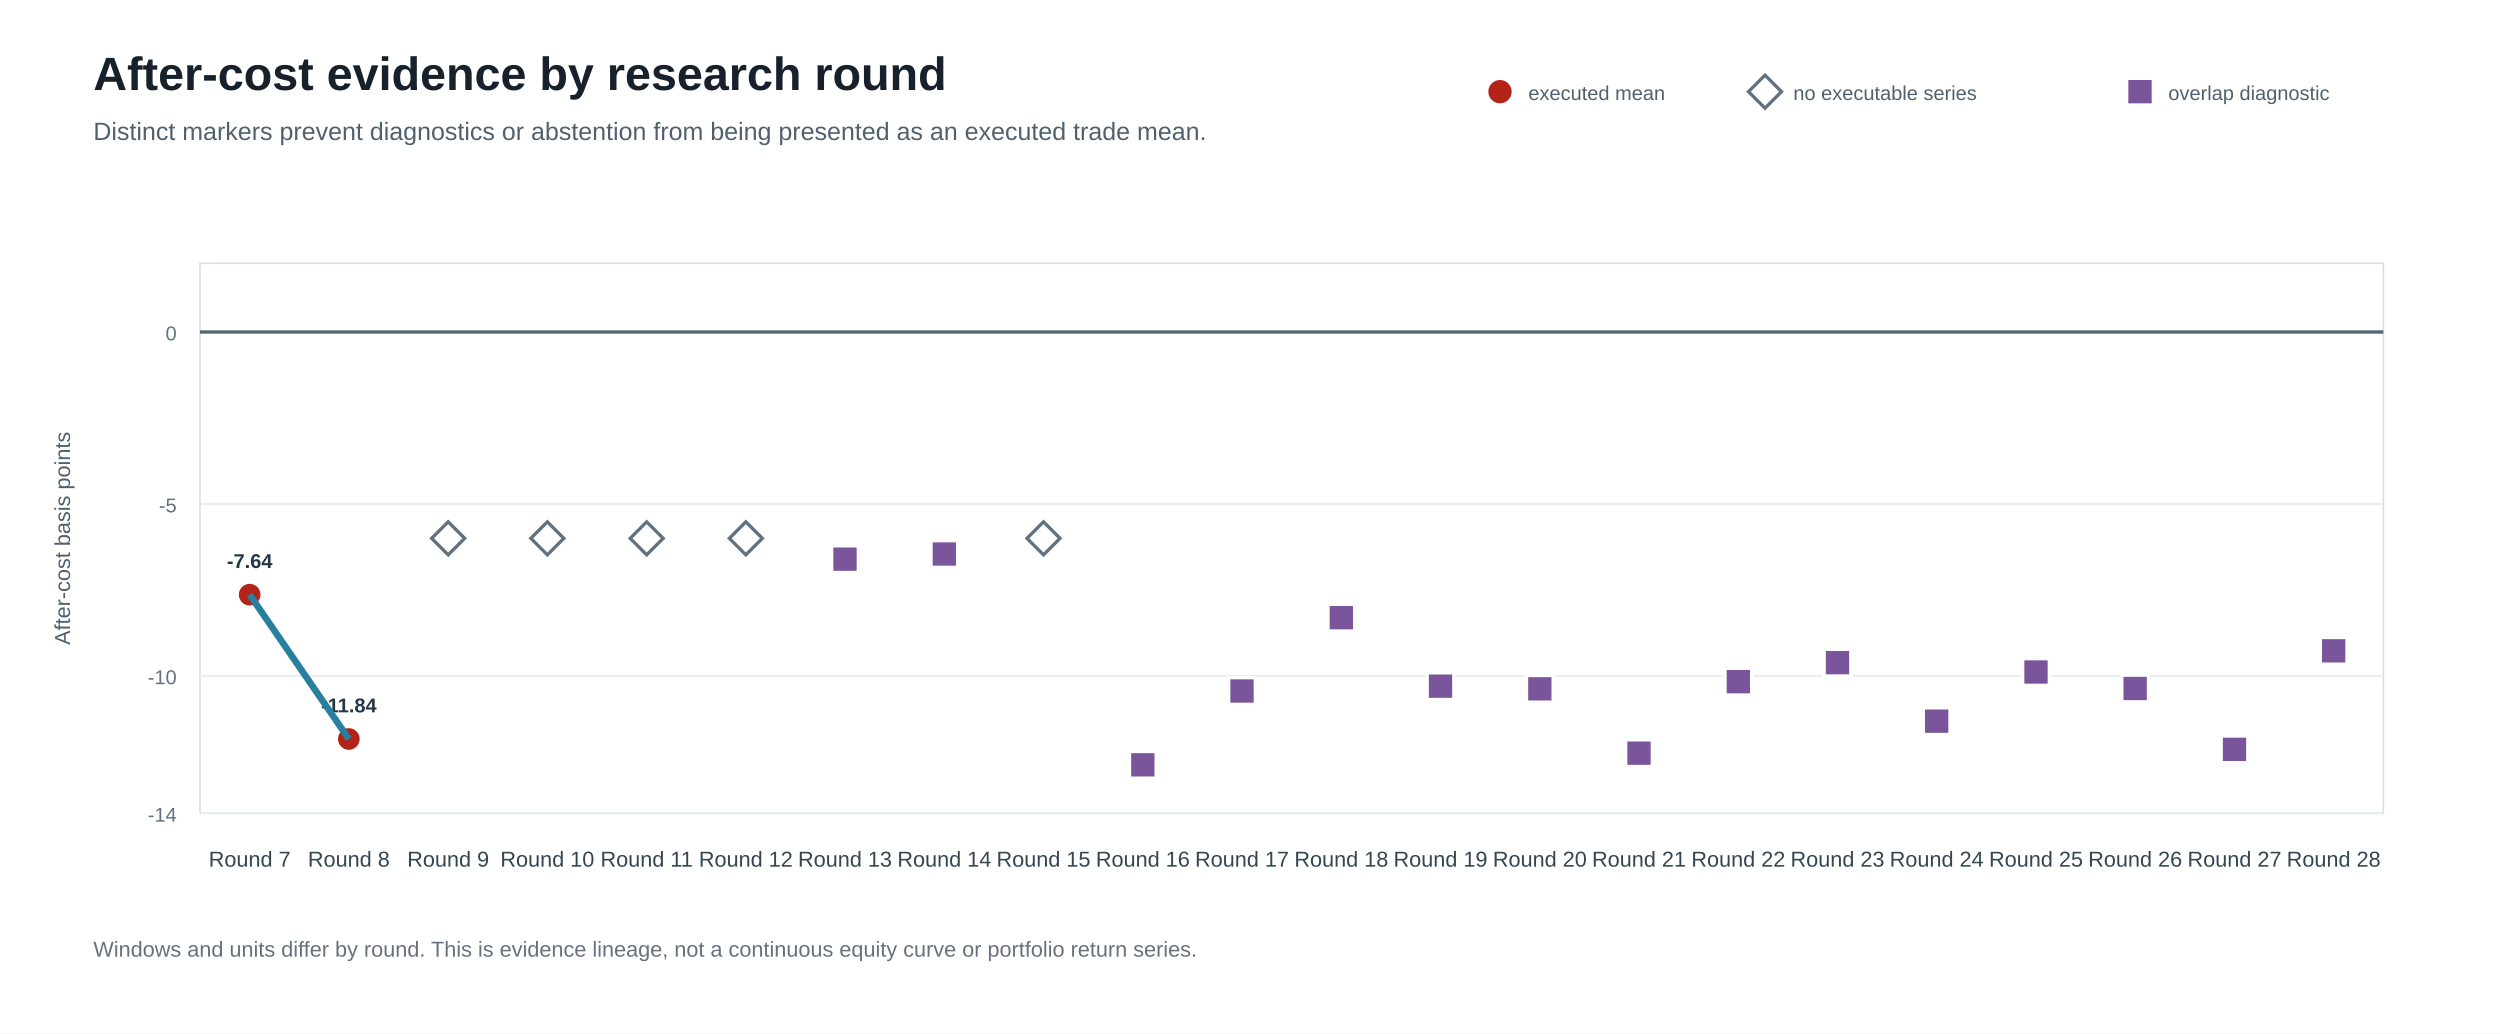
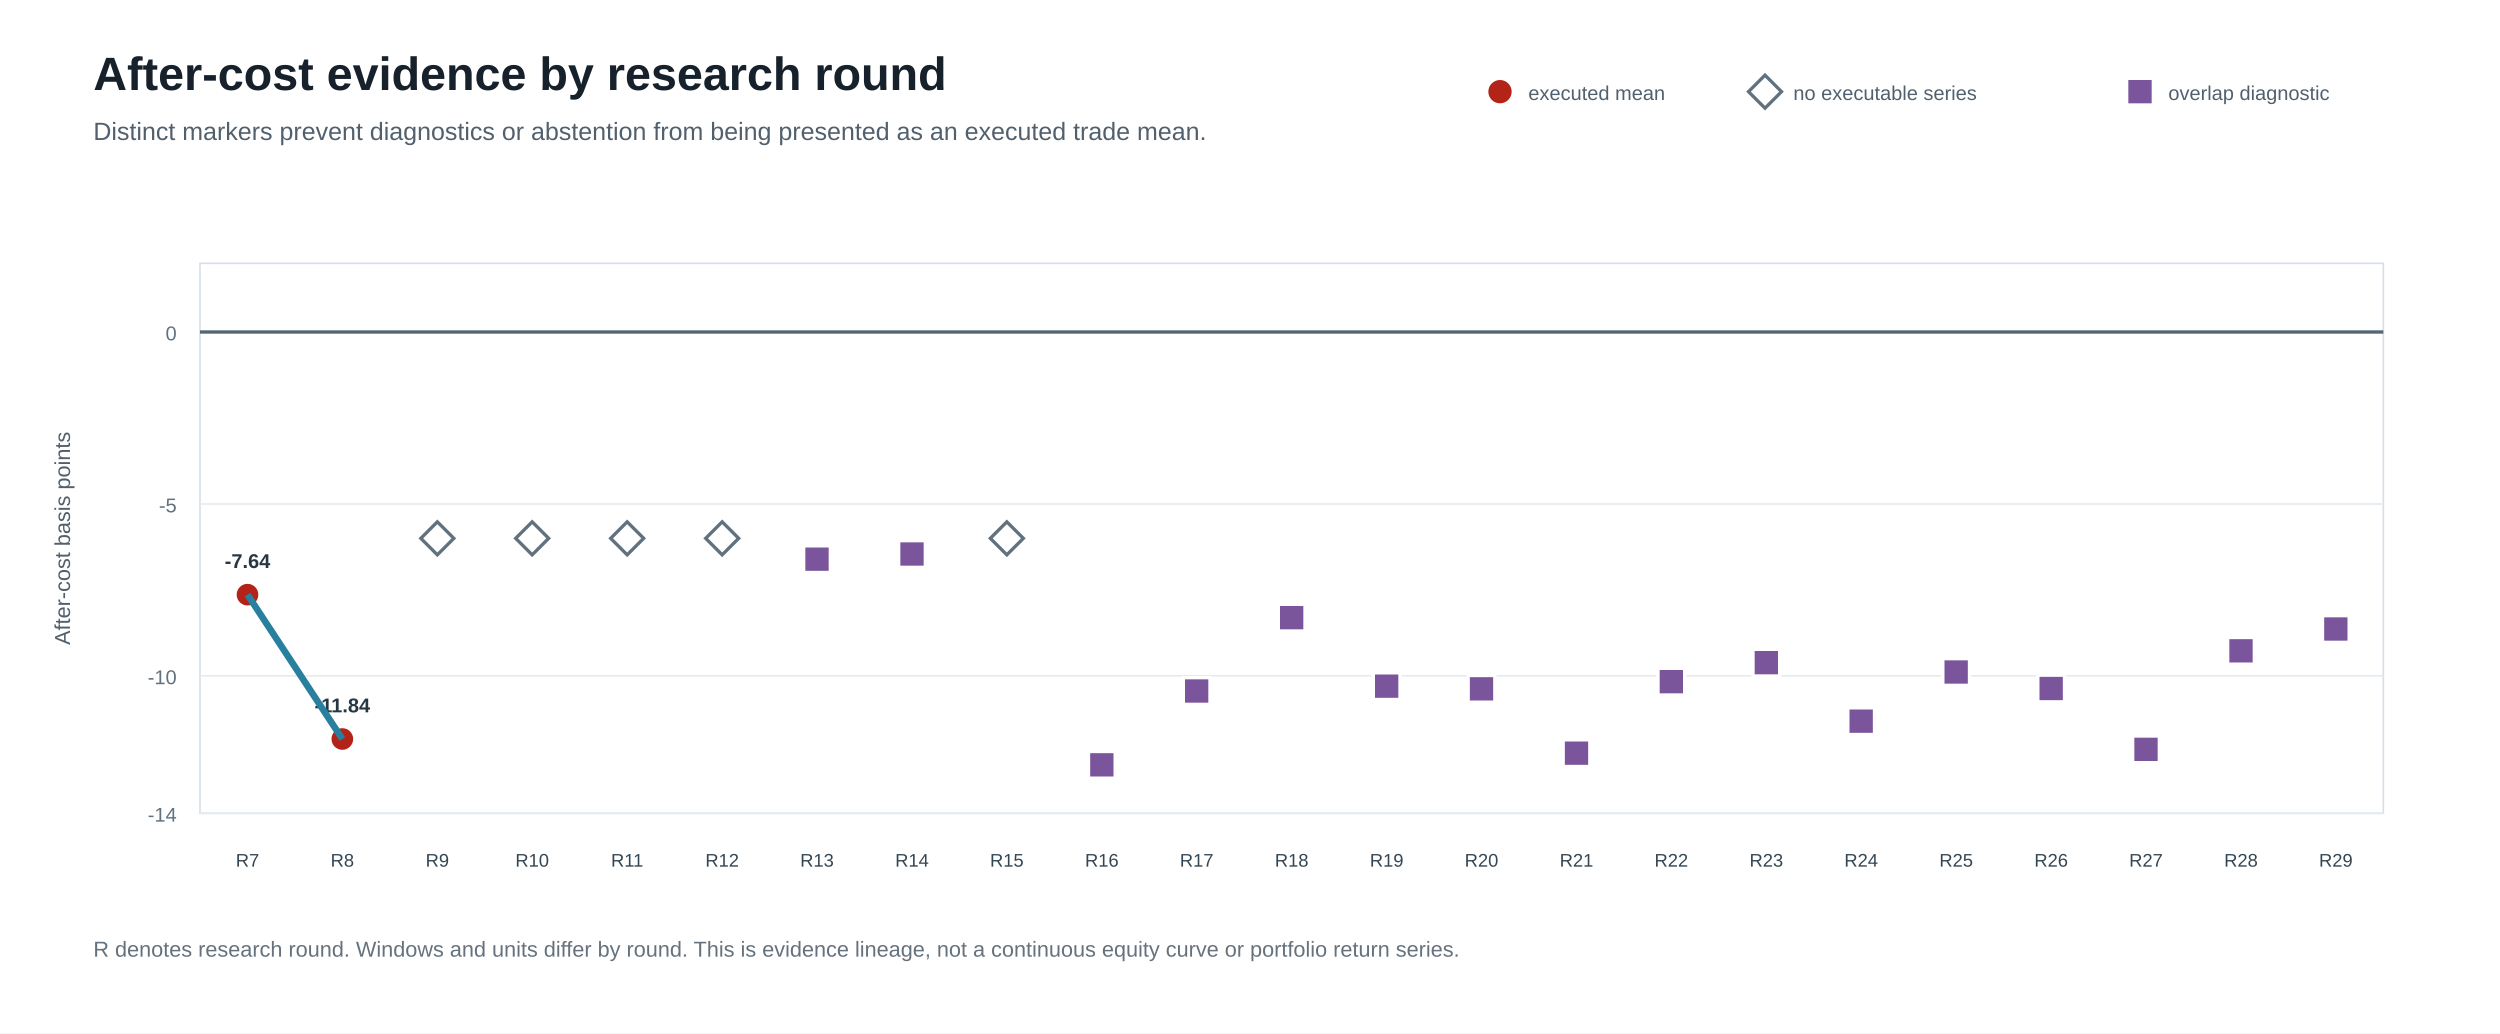
<svg xmlns="http://www.w3.org/2000/svg" width="1500" height="620" viewBox="0 0 1500 620" role="img" aria-labelledby="title desc">
  <rect width="100%" height="100%" fill="#ffffff" />
  <text x="56" y="54" font-family="Segoe UI, Arial, sans-serif" font-size="28" font-weight="700" fill="#17212b">After-cost evidence by research round</text>
  <text x="56" y="84" font-family="Segoe UI, Arial, sans-serif" font-size="15" fill="#52606d">Distinct markers prevent diagnostics or abstention from being presented as an executed trade mean.</text>
  <circle cx="900" cy="55" r="7" fill="#b42318" />
  <text x="917" y="60" font-family="Segoe UI, Arial, sans-serif" font-size="12" fill="#52606d">executed mean</text>
  <rect x="1052" y="48" width="14" height="14" fill="#ffffff" stroke="#60717f" stroke-width="2" transform="rotate(45 1059 55)" />
  <text x="1076" y="60" font-family="Segoe UI, Arial, sans-serif" font-size="12" fill="#52606d">no executable series</text>
  <rect x="1277" y="48" width="14" height="14" fill="#7b559c" />
  <text x="1301" y="60" font-family="Segoe UI, Arial, sans-serif" font-size="12" fill="#52606d">overlap diagnostic</text>
  <rect x="120" y="158" width="1310" height="330" fill="#ffffff" stroke="#d8e0e7" />
  <line x1="120" y1="488.0" x2="1430" y2="488.0" stroke="#e5ebf0" stroke-width="1" />
  <text x="106" y="493.0" text-anchor="end" font-family="Segoe UI, Arial, sans-serif" font-size="12" fill="#60717f">-14</text>
  <line x1="120" y1="405.5" x2="1430" y2="405.5" stroke="#e5ebf0" stroke-width="1" />
  <text x="106" y="410.5" text-anchor="end" font-family="Segoe UI, Arial, sans-serif" font-size="12" fill="#60717f">-10</text>
  <line x1="120" y1="302.4" x2="1430" y2="302.4" stroke="#e5ebf0" stroke-width="1" />
  <text x="106" y="307.4" text-anchor="end" font-family="Segoe UI, Arial, sans-serif" font-size="12" fill="#60717f">-5</text>
  <line x1="120" y1="199.2" x2="1430" y2="199.2" stroke="#526674" stroke-width="2" />
  <text x="106" y="204.2" text-anchor="end" font-family="Segoe UI, Arial, sans-serif" font-size="12" fill="#60717f">0</text>
-   <circle cx="149.8" cy="356.8" r="8" fill="#b42318" stroke="#ffffff" stroke-width="3" />
-   <text x="149.8" y="340.8" text-anchor="middle" font-family="Segoe UI, Arial, sans-serif" font-size="12" font-weight="700" fill="#263744">-7.64</text>
-   <text x="149.8" y="520" text-anchor="middle" font-family="Segoe UI, Arial, sans-serif" font-size="13" fill="#334653">Round 7</text>
-   <circle cx="209.3" cy="443.4" r="8" fill="#b42318" stroke="#ffffff" stroke-width="3" />
-   <text x="209.3" y="427.4" text-anchor="middle" font-family="Segoe UI, Arial, sans-serif" font-size="12" font-weight="700" fill="#263744">-11.84</text>
-   <text x="209.3" y="520" text-anchor="middle" font-family="Segoe UI, Arial, sans-serif" font-size="13" fill="#334653">Round 8</text>
-   <rect x="261.9" y="316.0" width="14" height="14" fill="#ffffff" stroke="#60717f" stroke-width="2" transform="rotate(45 268.9 323.0)" />
-   <text x="268.9" y="520" text-anchor="middle" font-family="Segoe UI, Arial, sans-serif" font-size="13" fill="#334653">Round 9</text>
-   <rect x="321.4" y="316.0" width="14" height="14" fill="#ffffff" stroke="#60717f" stroke-width="2" transform="rotate(45 328.4 323.0)" />
-   <text x="328.4" y="520" text-anchor="middle" font-family="Segoe UI, Arial, sans-serif" font-size="13" fill="#334653">Round 10</text>
-   <rect x="381.0" y="316.0" width="14" height="14" fill="#ffffff" stroke="#60717f" stroke-width="2" transform="rotate(45 388.0 323.0)" />
-   <text x="388.0" y="520" text-anchor="middle" font-family="Segoe UI, Arial, sans-serif" font-size="13" fill="#334653">Round 11</text>
-   <rect x="440.5" y="316.0" width="14" height="14" fill="#ffffff" stroke="#60717f" stroke-width="2" transform="rotate(45 447.5 323.0)" />
-   <text x="447.5" y="520" text-anchor="middle" font-family="Segoe UI, Arial, sans-serif" font-size="13" fill="#334653">Round 12</text>
-   <rect x="499.0" y="327.5" width="16" height="16" fill="#7b559c" stroke="#ffffff" stroke-width="2" />
-   <text x="507.0" y="520" text-anchor="middle" font-family="Segoe UI, Arial, sans-serif" font-size="13" fill="#334653">Round 13</text>
-   <rect x="558.6" y="324.4" width="16" height="16" fill="#7b559c" stroke="#ffffff" stroke-width="2" />
-   <text x="566.6" y="520" text-anchor="middle" font-family="Segoe UI, Arial, sans-serif" font-size="13" fill="#334653">Round 14</text>
-   <rect x="619.1" y="316.0" width="14" height="14" fill="#ffffff" stroke="#60717f" stroke-width="2" transform="rotate(45 626.1 323.0)" />
-   <text x="626.1" y="520" text-anchor="middle" font-family="Segoe UI, Arial, sans-serif" font-size="13" fill="#334653">Round 15</text>
-   <rect x="677.7" y="450.9" width="16" height="16" fill="#7b559c" stroke="#ffffff" stroke-width="2" />
-   <text x="685.7" y="520" text-anchor="middle" font-family="Segoe UI, Arial, sans-serif" font-size="13" fill="#334653">Round 16</text>
-   <rect x="737.2" y="406.6" width="16" height="16" fill="#7b559c" stroke="#ffffff" stroke-width="2" />
-   <text x="745.2" y="520" text-anchor="middle" font-family="Segoe UI, Arial, sans-serif" font-size="13" fill="#334653">Round 17</text>
-   <rect x="796.8" y="362.6" width="16" height="16" fill="#7b559c" stroke="#ffffff" stroke-width="2" />
-   <text x="804.8" y="520" text-anchor="middle" font-family="Segoe UI, Arial, sans-serif" font-size="13" fill="#334653">Round 18</text>
-   <rect x="856.3" y="403.7" width="16" height="16" fill="#7b559c" stroke="#ffffff" stroke-width="2" />
-   <text x="864.3" y="520" text-anchor="middle" font-family="Segoe UI, Arial, sans-serif" font-size="13" fill="#334653">Round 19</text>
-   <rect x="915.9" y="405.3" width="16" height="16" fill="#7b559c" stroke="#ffffff" stroke-width="2" />
-   <text x="923.9" y="520" text-anchor="middle" font-family="Segoe UI, Arial, sans-serif" font-size="13" fill="#334653">Round 20</text>
-   <rect x="975.4" y="443.9" width="16" height="16" fill="#7b559c" stroke="#ffffff" stroke-width="2" />
-   <text x="983.4" y="520" text-anchor="middle" font-family="Segoe UI, Arial, sans-serif" font-size="13" fill="#334653">Round 21</text>
-   <rect x="1035.0" y="401.0" width="16" height="16" fill="#7b559c" stroke="#ffffff" stroke-width="2" />
-   <text x="1043.0" y="520" text-anchor="middle" font-family="Segoe UI, Arial, sans-serif" font-size="13" fill="#334653">Round 22</text>
-   <rect x="1094.5" y="389.6" width="16" height="16" fill="#7b559c" stroke="#ffffff" stroke-width="2" />
-   <text x="1102.5" y="520" text-anchor="middle" font-family="Segoe UI, Arial, sans-serif" font-size="13" fill="#334653">Round 23</text>
-   <rect x="1154.0" y="424.7" width="16" height="16" fill="#7b559c" stroke="#ffffff" stroke-width="2" />
-   <text x="1162.0" y="520" text-anchor="middle" font-family="Segoe UI, Arial, sans-serif" font-size="13" fill="#334653">Round 24</text>
-   <rect x="1213.6" y="395.2" width="16" height="16" fill="#7b559c" stroke="#ffffff" stroke-width="2" />
-   <text x="1221.6" y="520" text-anchor="middle" font-family="Segoe UI, Arial, sans-serif" font-size="13" fill="#334653">Round 25</text>
-   <rect x="1273.1" y="405.1" width="16" height="16" fill="#7b559c" stroke="#ffffff" stroke-width="2" />
-   <text x="1281.1" y="520" text-anchor="middle" font-family="Segoe UI, Arial, sans-serif" font-size="13" fill="#334653">Round 26</text>
-   <rect x="1332.7" y="441.6" width="16" height="16" fill="#7b559c" stroke="#ffffff" stroke-width="2" />
-   <text x="1340.7" y="520" text-anchor="middle" font-family="Segoe UI, Arial, sans-serif" font-size="13" fill="#334653">Round 27</text>
-   <rect x="1392.2" y="382.5" width="16" height="16" fill="#7b559c" stroke="#ffffff" stroke-width="2" />
-   <text x="1400.2" y="520" text-anchor="middle" font-family="Segoe UI, Arial, sans-serif" font-size="13" fill="#334653">Round 28</text>
-   <polyline points="149.8,356.8 209.3,443.4" fill="none" stroke="#287f9e" stroke-width="4" />
+   <circle cx="148.5" cy="356.8" r="8" fill="#b42318" stroke="#ffffff" stroke-width="3" />
+   <text x="148.5" y="340.8" text-anchor="middle" font-family="Segoe UI, Arial, sans-serif" font-size="12" font-weight="700" fill="#263744">-7.64</text>
+   <text x="148.5" y="520" text-anchor="middle" font-family="Segoe UI, Arial, sans-serif" font-size="11" fill="#334653">R7</text>
+   <circle cx="205.4" cy="443.4" r="8" fill="#b42318" stroke="#ffffff" stroke-width="3" />
+   <text x="205.4" y="427.4" text-anchor="middle" font-family="Segoe UI, Arial, sans-serif" font-size="12" font-weight="700" fill="#263744">-11.84</text>
+   <text x="205.4" y="520" text-anchor="middle" font-family="Segoe UI, Arial, sans-serif" font-size="11" fill="#334653">R8</text>
+   <rect x="255.4" y="316.0" width="14" height="14" fill="#ffffff" stroke="#60717f" stroke-width="2" transform="rotate(45 262.4 323.0)" />
+   <text x="262.4" y="520" text-anchor="middle" font-family="Segoe UI, Arial, sans-serif" font-size="11" fill="#334653">R9</text>
+   <rect x="312.3" y="316.0" width="14" height="14" fill="#ffffff" stroke="#60717f" stroke-width="2" transform="rotate(45 319.3 323.0)" />
+   <text x="319.3" y="520" text-anchor="middle" font-family="Segoe UI, Arial, sans-serif" font-size="11" fill="#334653">R10</text>
+   <rect x="369.3" y="316.0" width="14" height="14" fill="#ffffff" stroke="#60717f" stroke-width="2" transform="rotate(45 376.3 323.0)" />
+   <text x="376.3" y="520" text-anchor="middle" font-family="Segoe UI, Arial, sans-serif" font-size="11" fill="#334653">R11</text>
+   <rect x="426.3" y="316.0" width="14" height="14" fill="#ffffff" stroke="#60717f" stroke-width="2" transform="rotate(45 433.3 323.0)" />
+   <text x="433.3" y="520" text-anchor="middle" font-family="Segoe UI, Arial, sans-serif" font-size="11" fill="#334653">R12</text>
+   <rect x="482.2" y="327.5" width="16" height="16" fill="#7b559c" stroke="#ffffff" stroke-width="2" />
+   <text x="490.2" y="520" text-anchor="middle" font-family="Segoe UI, Arial, sans-serif" font-size="11" fill="#334653">R13</text>
+   <rect x="539.2" y="324.4" width="16" height="16" fill="#7b559c" stroke="#ffffff" stroke-width="2" />
+   <text x="547.2" y="520" text-anchor="middle" font-family="Segoe UI, Arial, sans-serif" font-size="11" fill="#334653">R14</text>
+   <rect x="597.1" y="316.0" width="14" height="14" fill="#ffffff" stroke="#60717f" stroke-width="2" transform="rotate(45 604.1 323.0)" />
+   <text x="604.1" y="520" text-anchor="middle" font-family="Segoe UI, Arial, sans-serif" font-size="11" fill="#334653">R15</text>
+   <rect x="653.1" y="450.9" width="16" height="16" fill="#7b559c" stroke="#ffffff" stroke-width="2" />
+   <text x="661.1" y="520" text-anchor="middle" font-family="Segoe UI, Arial, sans-serif" font-size="11" fill="#334653">R16</text>
+   <rect x="710.0" y="406.6" width="16" height="16" fill="#7b559c" stroke="#ffffff" stroke-width="2" />
+   <text x="718.0" y="520" text-anchor="middle" font-family="Segoe UI, Arial, sans-serif" font-size="11" fill="#334653">R17</text>
+   <rect x="767.0" y="362.6" width="16" height="16" fill="#7b559c" stroke="#ffffff" stroke-width="2" />
+   <text x="775.0" y="520" text-anchor="middle" font-family="Segoe UI, Arial, sans-serif" font-size="11" fill="#334653">R18</text>
+   <rect x="824.0" y="403.7" width="16" height="16" fill="#7b559c" stroke="#ffffff" stroke-width="2" />
+   <text x="832.0" y="520" text-anchor="middle" font-family="Segoe UI, Arial, sans-serif" font-size="11" fill="#334653">R19</text>
+   <rect x="880.9" y="405.3" width="16" height="16" fill="#7b559c" stroke="#ffffff" stroke-width="2" />
+   <text x="888.9" y="520" text-anchor="middle" font-family="Segoe UI, Arial, sans-serif" font-size="11" fill="#334653">R20</text>
+   <rect x="937.9" y="443.9" width="16" height="16" fill="#7b559c" stroke="#ffffff" stroke-width="2" />
+   <text x="945.9" y="520" text-anchor="middle" font-family="Segoe UI, Arial, sans-serif" font-size="11" fill="#334653">R21</text>
+   <rect x="994.8" y="401.0" width="16" height="16" fill="#7b559c" stroke="#ffffff" stroke-width="2" />
+   <text x="1002.8" y="520" text-anchor="middle" font-family="Segoe UI, Arial, sans-serif" font-size="11" fill="#334653">R22</text>
+   <rect x="1051.8" y="389.6" width="16" height="16" fill="#7b559c" stroke="#ffffff" stroke-width="2" />
+   <text x="1059.8" y="520" text-anchor="middle" font-family="Segoe UI, Arial, sans-serif" font-size="11" fill="#334653">R23</text>
+   <rect x="1108.7" y="424.7" width="16" height="16" fill="#7b559c" stroke="#ffffff" stroke-width="2" />
+   <text x="1116.7" y="520" text-anchor="middle" font-family="Segoe UI, Arial, sans-serif" font-size="11" fill="#334653">R24</text>
+   <rect x="1165.7" y="395.2" width="16" height="16" fill="#7b559c" stroke="#ffffff" stroke-width="2" />
+   <text x="1173.7" y="520" text-anchor="middle" font-family="Segoe UI, Arial, sans-serif" font-size="11" fill="#334653">R25</text>
+   <rect x="1222.7" y="405.1" width="16" height="16" fill="#7b559c" stroke="#ffffff" stroke-width="2" />
+   <text x="1230.7" y="520" text-anchor="middle" font-family="Segoe UI, Arial, sans-serif" font-size="11" fill="#334653">R26</text>
+   <rect x="1279.6" y="441.6" width="16" height="16" fill="#7b559c" stroke="#ffffff" stroke-width="2" />
+   <text x="1287.6" y="520" text-anchor="middle" font-family="Segoe UI, Arial, sans-serif" font-size="11" fill="#334653">R27</text>
+   <rect x="1336.6" y="382.5" width="16" height="16" fill="#7b559c" stroke="#ffffff" stroke-width="2" />
+   <text x="1344.6" y="520" text-anchor="middle" font-family="Segoe UI, Arial, sans-serif" font-size="11" fill="#334653">R28</text>
+   <rect x="1393.5" y="369.4" width="16" height="16" fill="#7b559c" stroke="#ffffff" stroke-width="2" />
+   <text x="1401.5" y="520" text-anchor="middle" font-family="Segoe UI, Arial, sans-serif" font-size="11" fill="#334653">R29</text>
+   <polyline points="148.5,356.8 205.4,443.4" fill="none" stroke="#287f9e" stroke-width="4" />
  <text x="42" y="323" transform="rotate(-90 42 323)" text-anchor="middle" font-family="Segoe UI, Arial, sans-serif" font-size="13" fill="#51606d">After-cost basis points</text>
-   <text x="56" y="574" font-family="Segoe UI, Arial, sans-serif" font-size="13" fill="#65727d">Windows and units differ by round. This is evidence lineage, not a continuous equity curve or portfolio return series.</text>
+   <text x="56" y="574" font-family="Segoe UI, Arial, sans-serif" font-size="13" fill="#65727d">R denotes research round. Windows and units differ by round. This is evidence lineage, not a continuous equity curve or portfolio return series.</text>
</svg>
